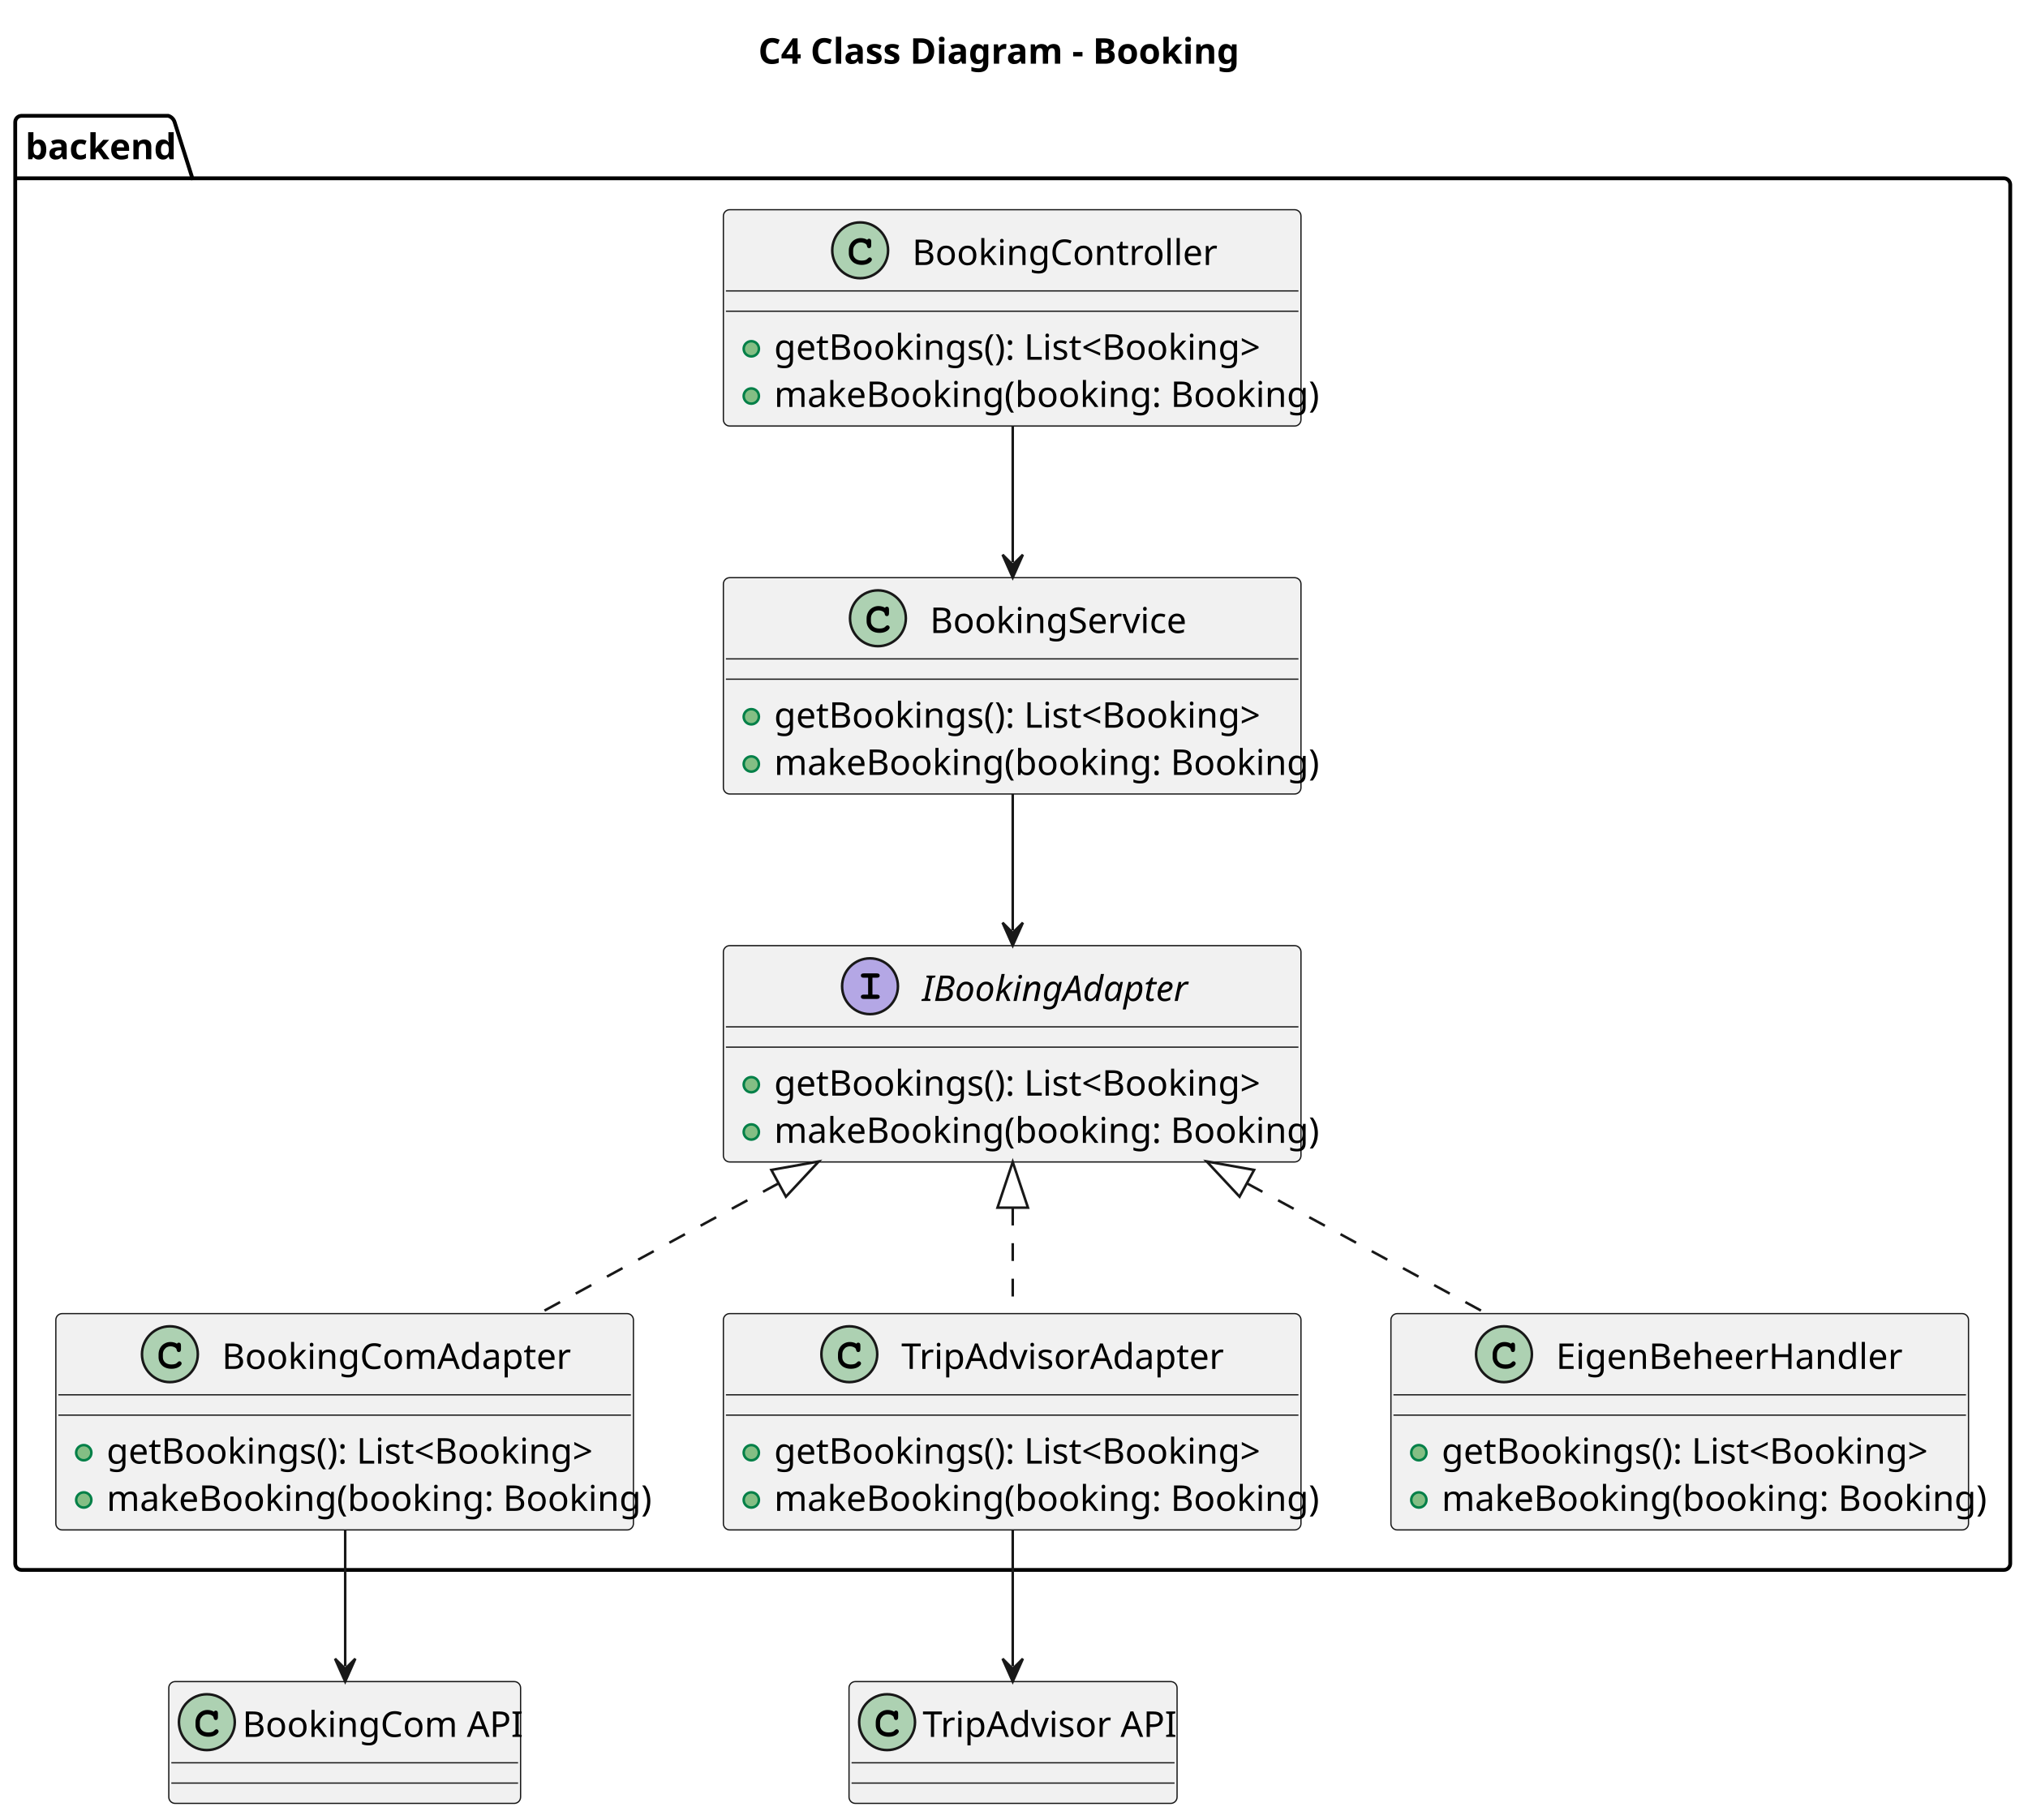
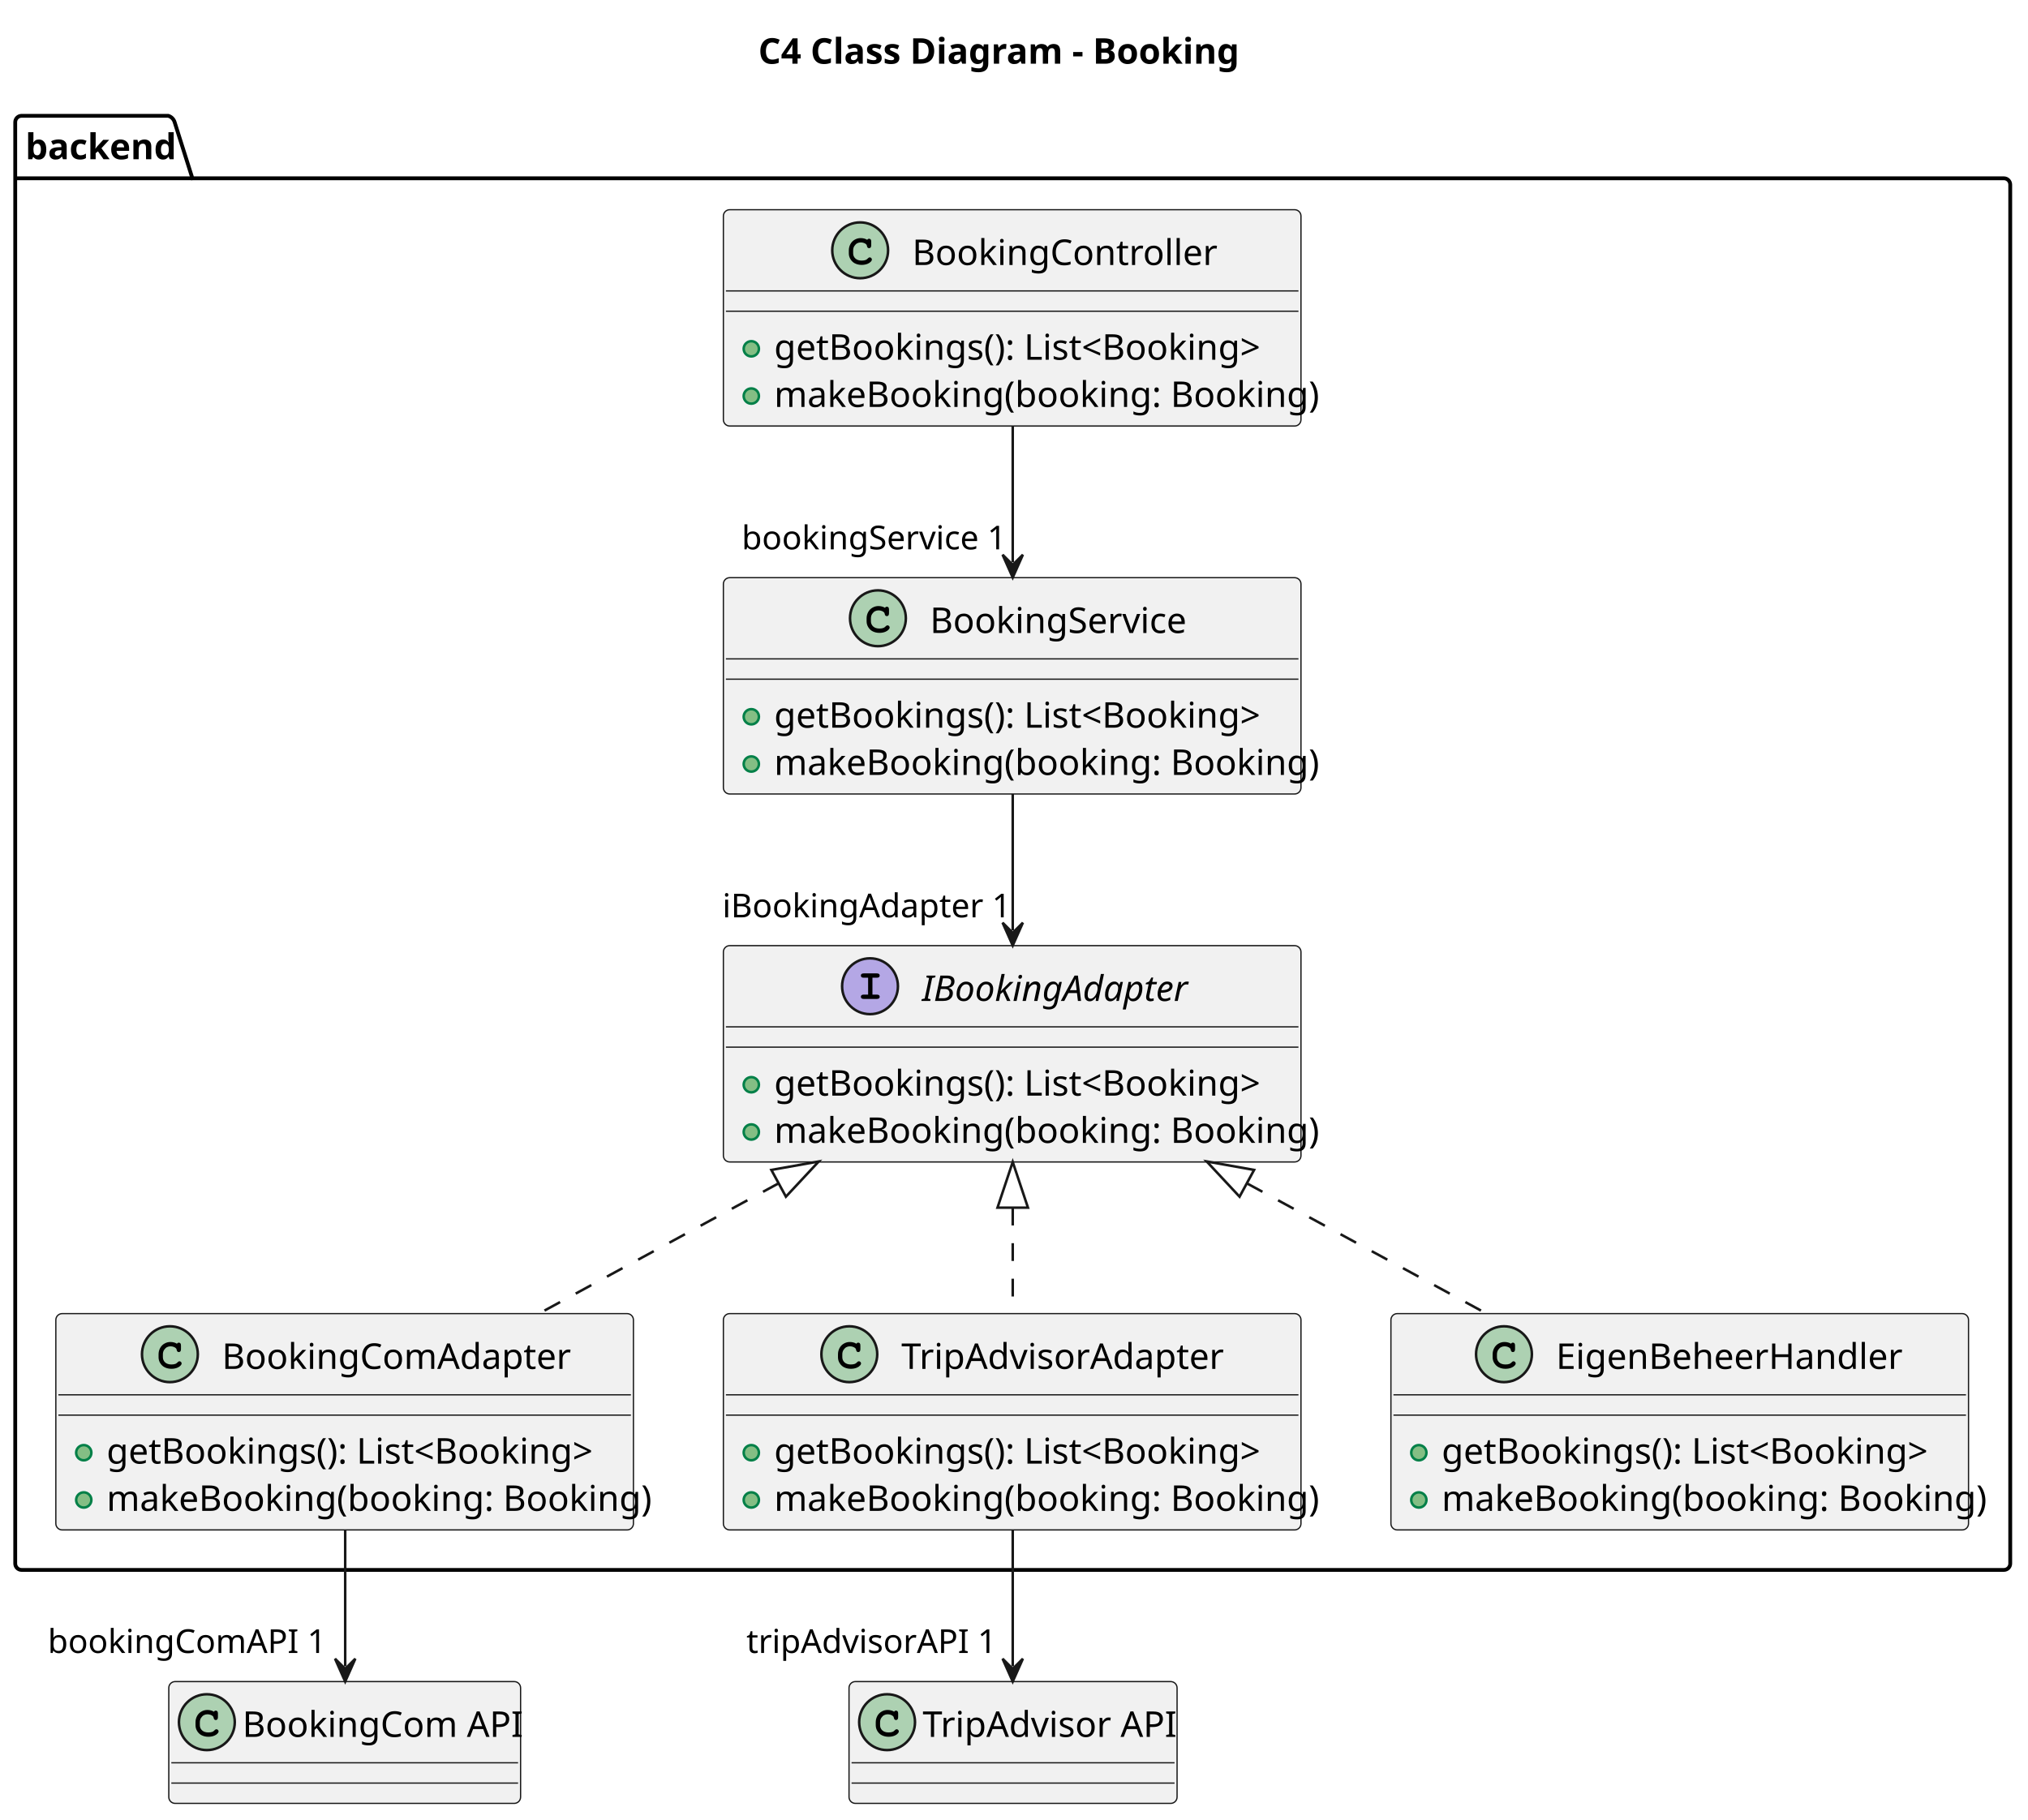
<svg xmlns="http://www.w3.org/2000/svg" contentStyleType="text/css" height="717px" preserveAspectRatio="none" style="width:799px;height:717px;background:#FFFFFF;" version="1.1" viewBox="0 0 799 717" width="799px" zoomAndPan="magnify">
  <defs />
  <g>
    <text fill="#000000" font-family="sans-serif" font-size="14" font-weight="bold" lengthAdjust="spacing" textLength="187.489" x="298.755" y="25.107">C4 Class Diagram - Booking</text>
    <g id="cluster_backend">
      <path d="M8.5,45.635 L66.3,45.635 A3.75,3.75 0 0 1 68.8,48.135 L75.8,70.256 L789.5,70.256 A2.5,2.5 0 0 1 792,72.756 L792,616.135 A2.5,2.5 0 0 1 789.5,618.635 L8.5,618.635 A2.5,2.5 0 0 1 6,616.135 L6,48.135 A2.5,2.5 0 0 1 8.5,45.635 " fill="none" style="stroke:#000000;stroke-width:1.5;" />
      <line style="stroke:#000000;stroke-width:1.5;" x1="6" x2="75.8" y1="70.256" y2="70.256" />
      <text fill="#000000" font-family="sans-serif" font-size="14" font-weight="bold" lengthAdjust="spacing" textLength="56.8" x="10" y="62.742">backend</text>
    </g>
    <g id="elem_IBookingAdapter">
      <rect codeLine="6" fill="#F1F1F1" height="85.242" id="IBookingAdapter" rx="2.5" ry="2.5" style="stroke:#181818;stroke-width:0.5;" width="227.565" x="285" y="372.635" />
      <ellipse cx="342.774" cy="388.635" fill="#B4A7E5" rx="11" ry="11" style="stroke:#181818;stroke-width:1.0;" />
      <path d="M343.727,385.275 L343.727,391.932 L345.446,391.932 Q346.055,391.932 346.321,392.166 Q346.586,392.4 346.586,392.791 Q346.586,393.166 346.321,393.4 Q346.055,393.635 345.446,393.635 L340.305,393.635 Q339.696,393.635 339.43,393.4 Q339.165,393.166 339.165,392.775 Q339.165,392.4 339.43,392.166 Q339.696,391.932 340.305,391.932 L342.024,391.932 L342.024,385.275 L340.305,385.275 Q339.696,385.275 339.43,385.041 Q339.165,384.807 339.165,384.416 Q339.165,384.041 339.43,383.807 Q339.696,383.572 340.305,383.572 L345.446,383.572 Q346.055,383.572 346.321,383.807 Q346.586,384.041 346.586,384.416 Q346.586,384.807 346.321,385.041 Q346.055,385.275 345.446,385.275 L343.727,385.275 Z " fill="#000000" />
      <text fill="#000000" font-family="sans-serif" font-size="14" font-style="italic" lengthAdjust="spacing" textLength="103.517" x="363.274" y="394.432">IBookingAdapter</text>
      <line style="stroke:#181818;stroke-width:0.5;" x1="286" x2="511.565" y1="404.635" y2="404.635" />
      <line style="stroke:#181818;stroke-width:0.5;" x1="286" x2="511.565" y1="412.635" y2="412.635" />
      <ellipse cx="296" cy="427.445" fill="#84BE84" rx="3" ry="3" style="stroke:#038048;stroke-width:1.0;" />
      <text fill="#000000" font-family="sans-serif" font-size="14" lengthAdjust="spacing" textLength="182.889" x="305" y="431.742">getBookings(): List&lt;Booking&gt;</text>
      <ellipse cx="296" cy="446.066" fill="#84BE84" rx="3" ry="3" style="stroke:#038048;stroke-width:1.0;" />
      <text fill="#000000" font-family="sans-serif" font-size="14" lengthAdjust="spacing" textLength="201.565" x="305" y="450.363">makeBooking(booking: Booking)</text>
    </g>
    <g id="elem_BookingComAdapter">
      <rect codeLine="11" fill="#F1F1F1" height="85.242" id="BookingComAdapter" rx="2.5" ry="2.5" style="stroke:#181818;stroke-width:0.5;" width="227.565" x="22" y="517.635" />
      <ellipse cx="66.939" cy="533.635" fill="#ADD1B2" rx="11" ry="11" style="stroke:#181818;stroke-width:1.0;" />
      <path d="M69.705,529.51 Q69.861,529.291 70.049,529.182 Q70.236,529.072 70.455,529.072 Q70.83,529.072 71.064,529.338 Q71.299,529.588 71.299,530.197 L71.299,531.65 Q71.299,532.26 71.064,532.525 Q70.83,532.791 70.455,532.791 Q70.111,532.791 69.908,532.588 Q69.705,532.4 69.596,531.885 Q69.549,531.525 69.361,531.338 Q69.033,530.963 68.424,530.744 Q67.814,530.525 67.189,530.525 Q66.424,530.525 65.783,530.854 Q65.158,531.182 64.658,531.932 Q64.174,532.682 64.174,533.713 L64.174,534.807 Q64.174,536.041 65.064,536.869 Q65.955,537.682 67.549,537.682 Q68.486,537.682 69.143,537.432 Q69.533,537.275 69.955,536.838 Q70.221,536.572 70.361,536.494 Q70.518,536.416 70.721,536.416 Q71.049,536.416 71.299,536.682 Q71.564,536.932 71.564,537.275 Q71.564,537.619 71.221,538.025 Q70.721,538.604 69.924,538.932 Q68.846,539.385 67.549,539.385 Q66.033,539.385 64.83,538.76 Q63.846,538.26 63.158,537.197 Q62.471,536.119 62.471,534.838 L62.471,533.682 Q62.471,532.354 63.08,531.213 Q63.705,530.057 64.799,529.447 Q65.893,528.822 67.127,528.822 Q67.861,528.822 68.502,528.994 Q69.158,529.15 69.705,529.51 Z " fill="#000000" />
      <text fill="#000000" font-family="sans-serif" font-size="14" lengthAdjust="spacing" textLength="129.185" x="87.439" y="539.432">BookingComAdapter</text>
      <line style="stroke:#181818;stroke-width:0.5;" x1="23" x2="248.565" y1="549.635" y2="549.635" />
      <line style="stroke:#181818;stroke-width:0.5;" x1="23" x2="248.565" y1="557.635" y2="557.635" />
      <ellipse cx="33" cy="572.445" fill="#84BE84" rx="3" ry="3" style="stroke:#038048;stroke-width:1.0;" />
      <text fill="#000000" font-family="sans-serif" font-size="14" lengthAdjust="spacing" textLength="182.889" x="42" y="576.742">getBookings(): List&lt;Booking&gt;</text>
      <ellipse cx="33" cy="591.066" fill="#84BE84" rx="3" ry="3" style="stroke:#038048;stroke-width:1.0;" />
      <text fill="#000000" font-family="sans-serif" font-size="14" lengthAdjust="spacing" textLength="201.565" x="42" y="595.363">makeBooking(booking: Booking)</text>
    </g>
    <g id="elem_TripAdvisorAdapter">
      <rect codeLine="16" fill="#F1F1F1" height="85.242" id="TripAdvisorAdapter" rx="2.5" ry="2.5" style="stroke:#181818;stroke-width:0.5;" width="227.565" x="285" y="517.635" />
      <ellipse cx="334.619" cy="533.635" fill="#ADD1B2" rx="11" ry="11" style="stroke:#181818;stroke-width:1.0;" />
      <path d="M337.384,529.51 Q337.541,529.291 337.728,529.182 Q337.916,529.072 338.134,529.072 Q338.509,529.072 338.744,529.338 Q338.978,529.588 338.978,530.197 L338.978,531.65 Q338.978,532.26 338.744,532.525 Q338.509,532.791 338.134,532.791 Q337.791,532.791 337.587,532.588 Q337.384,532.4 337.275,531.885 Q337.228,531.525 337.041,531.338 Q336.712,530.963 336.103,530.744 Q335.494,530.525 334.869,530.525 Q334.103,530.525 333.462,530.854 Q332.837,531.182 332.337,531.932 Q331.853,532.682 331.853,533.713 L331.853,534.807 Q331.853,536.041 332.744,536.869 Q333.634,537.682 335.228,537.682 Q336.166,537.682 336.822,537.432 Q337.212,537.275 337.634,536.838 Q337.9,536.572 338.041,536.494 Q338.197,536.416 338.4,536.416 Q338.728,536.416 338.978,536.682 Q339.244,536.932 339.244,537.275 Q339.244,537.619 338.9,538.025 Q338.4,538.604 337.603,538.932 Q336.525,539.385 335.228,539.385 Q333.712,539.385 332.509,538.76 Q331.525,538.26 330.837,537.197 Q330.15,536.119 330.15,534.838 L330.15,533.682 Q330.15,532.354 330.759,531.213 Q331.384,530.057 332.478,529.447 Q333.572,528.822 334.806,528.822 Q335.541,528.822 336.181,528.994 Q336.837,529.15 337.384,529.51 Z " fill="#000000" />
      <text fill="#000000" font-family="sans-serif" font-size="14" lengthAdjust="spacing" textLength="119.827" x="355.119" y="539.432">TripAdvisorAdapter</text>
      <line style="stroke:#181818;stroke-width:0.5;" x1="286" x2="511.565" y1="549.635" y2="549.635" />
      <line style="stroke:#181818;stroke-width:0.5;" x1="286" x2="511.565" y1="557.635" y2="557.635" />
      <ellipse cx="296" cy="572.445" fill="#84BE84" rx="3" ry="3" style="stroke:#038048;stroke-width:1.0;" />
      <text fill="#000000" font-family="sans-serif" font-size="14" lengthAdjust="spacing" textLength="182.889" x="305" y="576.742">getBookings(): List&lt;Booking&gt;</text>
      <ellipse cx="296" cy="591.066" fill="#84BE84" rx="3" ry="3" style="stroke:#038048;stroke-width:1.0;" />
      <text fill="#000000" font-family="sans-serif" font-size="14" lengthAdjust="spacing" textLength="201.565" x="305" y="595.363">makeBooking(booking: Booking)</text>
    </g>
    <g id="elem_EigenBeheerHandler">
      <rect codeLine="21" fill="#F1F1F1" height="85.242" id="EigenBeheerHandler" rx="2.5" ry="2.5" style="stroke:#181818;stroke-width:0.5;" width="227.565" x="548" y="517.635" />
      <ellipse cx="592.543" cy="533.635" fill="#ADD1B2" rx="11" ry="11" style="stroke:#181818;stroke-width:1.0;" />
      <path d="M595.309,529.51 Q595.465,529.291 595.652,529.182 Q595.84,529.072 596.059,529.072 Q596.434,529.072 596.668,529.338 Q596.902,529.588 596.902,530.197 L596.902,531.65 Q596.902,532.26 596.668,532.525 Q596.434,532.791 596.059,532.791 Q595.715,532.791 595.512,532.588 Q595.309,532.4 595.199,531.885 Q595.152,531.525 594.965,531.338 Q594.637,530.963 594.027,530.744 Q593.418,530.525 592.793,530.525 Q592.027,530.525 591.387,530.854 Q590.762,531.182 590.262,531.932 Q589.777,532.682 589.777,533.713 L589.777,534.807 Q589.777,536.041 590.668,536.869 Q591.559,537.682 593.152,537.682 Q594.09,537.682 594.746,537.432 Q595.137,537.275 595.559,536.838 Q595.824,536.572 595.965,536.494 Q596.121,536.416 596.324,536.416 Q596.652,536.416 596.902,536.682 Q597.168,536.932 597.168,537.275 Q597.168,537.619 596.824,538.025 Q596.324,538.604 595.527,538.932 Q594.449,539.385 593.152,539.385 Q591.637,539.385 590.434,538.76 Q589.449,538.26 588.762,537.197 Q588.074,536.119 588.074,534.838 L588.074,533.682 Q588.074,532.354 588.684,531.213 Q589.309,530.057 590.402,529.447 Q591.496,528.822 592.731,528.822 Q593.465,528.822 594.106,528.994 Q594.762,529.15 595.309,529.51 Z " fill="#000000" />
      <text fill="#000000" font-family="sans-serif" font-size="14" lengthAdjust="spacing" textLength="129.978" x="613.043" y="539.432">EigenBeheerHandler</text>
      <line style="stroke:#181818;stroke-width:0.5;" x1="549" x2="774.564" y1="549.635" y2="549.635" />
      <line style="stroke:#181818;stroke-width:0.5;" x1="549" x2="774.564" y1="557.635" y2="557.635" />
      <ellipse cx="559" cy="572.445" fill="#84BE84" rx="3" ry="3" style="stroke:#038048;stroke-width:1.0;" />
      <text fill="#000000" font-family="sans-serif" font-size="14" lengthAdjust="spacing" textLength="182.889" x="568" y="576.742">getBookings(): List&lt;Booking&gt;</text>
      <ellipse cx="559" cy="591.066" fill="#84BE84" rx="3" ry="3" style="stroke:#038048;stroke-width:1.0;" />
      <text fill="#000000" font-family="sans-serif" font-size="14" lengthAdjust="spacing" textLength="201.565" x="568" y="595.363">makeBooking(booking: Booking)</text>
    </g>
    <g id="elem_BookingController">
      <rect codeLine="26" fill="#F1F1F1" height="85.242" id="BookingController" rx="2.5" ry="2.5" style="stroke:#181818;stroke-width:0.5;" width="227.565" x="285" y="82.635" />
      <ellipse cx="338.891" cy="98.635" fill="#ADD1B2" rx="11" ry="11" style="stroke:#181818;stroke-width:1.0;" />
      <path d="M341.657,94.51 Q341.813,94.291 342,94.182 Q342.188,94.072 342.407,94.072 Q342.782,94.072 343.016,94.338 Q343.25,94.588 343.25,95.197 L343.25,96.65 Q343.25,97.26 343.016,97.525 Q342.782,97.791 342.407,97.791 Q342.063,97.791 341.86,97.588 Q341.657,97.4 341.547,96.885 Q341.5,96.525 341.313,96.338 Q340.985,95.963 340.375,95.744 Q339.766,95.525 339.141,95.525 Q338.375,95.525 337.735,95.853 Q337.11,96.182 336.61,96.932 Q336.125,97.682 336.125,98.713 L336.125,99.807 Q336.125,101.041 337.016,101.869 Q337.907,102.682 339.5,102.682 Q340.438,102.682 341.094,102.432 Q341.485,102.275 341.907,101.838 Q342.172,101.572 342.313,101.494 Q342.469,101.416 342.672,101.416 Q343,101.416 343.25,101.682 Q343.516,101.932 343.516,102.275 Q343.516,102.619 343.172,103.025 Q342.672,103.603 341.875,103.932 Q340.797,104.385 339.5,104.385 Q337.985,104.385 336.782,103.76 Q335.797,103.26 335.11,102.197 Q334.422,101.119 334.422,99.838 L334.422,98.682 Q334.422,97.353 335.032,96.213 Q335.657,95.057 336.75,94.447 Q337.844,93.822 339.079,93.822 Q339.813,93.822 340.454,93.994 Q341.11,94.15 341.657,94.51 Z " fill="#000000" />
      <text fill="#000000" font-family="sans-serif" font-size="14" lengthAdjust="spacing" textLength="111.282" x="359.391" y="104.432">BookingController</text>
      <line style="stroke:#181818;stroke-width:0.5;" x1="286" x2="511.565" y1="114.635" y2="114.635" />
      <line style="stroke:#181818;stroke-width:0.5;" x1="286" x2="511.565" y1="122.635" y2="122.635" />
      <ellipse cx="296" cy="137.445" fill="#84BE84" rx="3" ry="3" style="stroke:#038048;stroke-width:1.0;" />
      <text fill="#000000" font-family="sans-serif" font-size="14" lengthAdjust="spacing" textLength="182.889" x="305" y="141.742">getBookings(): List&lt;Booking&gt;</text>
      <ellipse cx="296" cy="156.066" fill="#84BE84" rx="3" ry="3" style="stroke:#038048;stroke-width:1.0;" />
      <text fill="#000000" font-family="sans-serif" font-size="14" lengthAdjust="spacing" textLength="201.565" x="305" y="160.363">makeBooking(booking: Booking)</text>
    </g>
    <g id="elem_BookingService">
      <rect codeLine="31" fill="#F1F1F1" height="85.242" id="BookingService" rx="2.5" ry="2.5" style="stroke:#181818;stroke-width:0.5;" width="227.565" x="285" y="227.635" />
      <ellipse cx="345.894" cy="243.635" fill="#ADD1B2" rx="11" ry="11" style="stroke:#181818;stroke-width:1.0;" />
      <path d="M348.66,239.51 Q348.816,239.291 349.004,239.182 Q349.191,239.072 349.41,239.072 Q349.785,239.072 350.019,239.338 Q350.254,239.588 350.254,240.197 L350.254,241.65 Q350.254,242.26 350.019,242.525 Q349.785,242.791 349.41,242.791 Q349.066,242.791 348.863,242.588 Q348.66,242.4 348.551,241.885 Q348.504,241.525 348.316,241.338 Q347.988,240.963 347.379,240.744 Q346.769,240.525 346.144,240.525 Q345.379,240.525 344.738,240.853 Q344.113,241.182 343.613,241.932 Q343.129,242.682 343.129,243.713 L343.129,244.807 Q343.129,246.041 344.019,246.869 Q344.91,247.682 346.504,247.682 Q347.441,247.682 348.098,247.432 Q348.488,247.275 348.91,246.838 Q349.176,246.572 349.316,246.494 Q349.473,246.416 349.676,246.416 Q350.004,246.416 350.254,246.682 Q350.519,246.932 350.519,247.275 Q350.519,247.619 350.176,248.025 Q349.676,248.603 348.879,248.932 Q347.801,249.385 346.504,249.385 Q344.988,249.385 343.785,248.76 Q342.801,248.26 342.113,247.197 Q341.426,246.119 341.426,244.838 L341.426,243.682 Q341.426,242.353 342.035,241.213 Q342.66,240.057 343.754,239.447 Q344.848,238.822 346.082,238.822 Q346.816,238.822 347.457,238.994 Q348.113,239.15 348.66,239.51 Z " fill="#000000" />
      <text fill="#000000" font-family="sans-serif" font-size="14" lengthAdjust="spacing" textLength="97.275" x="366.394" y="249.432">BookingService</text>
      <line style="stroke:#181818;stroke-width:0.5;" x1="286" x2="511.565" y1="259.635" y2="259.635" />
      <line style="stroke:#181818;stroke-width:0.5;" x1="286" x2="511.565" y1="267.635" y2="267.635" />
      <ellipse cx="296" cy="282.445" fill="#84BE84" rx="3" ry="3" style="stroke:#038048;stroke-width:1.0;" />
      <text fill="#000000" font-family="sans-serif" font-size="14" lengthAdjust="spacing" textLength="182.889" x="305" y="286.742">getBookings(): List&lt;Booking&gt;</text>
      <ellipse cx="296" cy="301.066" fill="#84BE84" rx="3" ry="3" style="stroke:#038048;stroke-width:1.0;" />
      <text fill="#000000" font-family="sans-serif" font-size="14" lengthAdjust="spacing" textLength="201.565" x="305" y="305.363">makeBooking(booking: Booking)</text>
    </g>
    <g id="elem_BookingCom API">
      <rect fill="#F1F1F1" height="48" id="BookingCom API" rx="2.5" ry="2.5" style="stroke:#181818;stroke-width:0.5;" width="138.606" x="66.5" y="662.635" />
      <ellipse cx="81.5" cy="678.635" fill="#ADD1B2" rx="11" ry="11" style="stroke:#181818;stroke-width:1.0;" />
      <path d="M84.266,674.51 Q84.422,674.291 84.609,674.182 Q84.797,674.072 85.016,674.072 Q85.391,674.072 85.625,674.338 Q85.859,674.588 85.859,675.197 L85.859,676.65 Q85.859,677.26 85.625,677.525 Q85.391,677.791 85.016,677.791 Q84.672,677.791 84.469,677.588 Q84.266,677.4 84.156,676.885 Q84.109,676.525 83.922,676.338 Q83.594,675.963 82.984,675.744 Q82.375,675.525 81.75,675.525 Q80.984,675.525 80.344,675.854 Q79.719,676.182 79.219,676.932 Q78.734,677.682 78.734,678.713 L78.734,679.807 Q78.734,681.041 79.625,681.869 Q80.516,682.682 82.109,682.682 Q83.047,682.682 83.703,682.432 Q84.094,682.275 84.516,681.838 Q84.781,681.572 84.922,681.494 Q85.078,681.416 85.281,681.416 Q85.609,681.416 85.859,681.682 Q86.125,681.932 86.125,682.275 Q86.125,682.619 85.781,683.025 Q85.281,683.604 84.484,683.932 Q83.406,684.385 82.109,684.385 Q80.594,684.385 79.391,683.76 Q78.406,683.26 77.719,682.197 Q77.031,681.119 77.031,679.838 L77.031,678.682 Q77.031,677.354 77.641,676.213 Q78.266,675.057 79.359,674.447 Q80.453,673.822 81.688,673.822 Q82.422,673.822 83.062,673.994 Q83.719,674.15 84.266,674.51 Z " fill="#000000" />
      <text fill="#000000" font-family="sans-serif" font-size="14" lengthAdjust="spacing" textLength="106.606" x="95.5" y="684.432">BookingCom API</text>
      <line style="stroke:#181818;stroke-width:0.5;" x1="67.5" x2="204.106" y1="694.635" y2="694.635" />
      <line style="stroke:#181818;stroke-width:0.5;" x1="67.5" x2="204.106" y1="702.635" y2="702.635" />
    </g>
    <g id="elem_TripAdvisor API">
      <rect fill="#F1F1F1" height="48" id="TripAdvisor API" rx="2.5" ry="2.5" style="stroke:#181818;stroke-width:0.5;" width="129.248" x="334.5" y="662.635" />
      <ellipse cx="349.5" cy="678.635" fill="#ADD1B2" rx="11" ry="11" style="stroke:#181818;stroke-width:1.0;" />
      <path d="M352.266,674.51 Q352.422,674.291 352.609,674.182 Q352.797,674.072 353.016,674.072 Q353.391,674.072 353.625,674.338 Q353.859,674.588 353.859,675.197 L353.859,676.65 Q353.859,677.26 353.625,677.525 Q353.391,677.791 353.016,677.791 Q352.672,677.791 352.469,677.588 Q352.266,677.4 352.156,676.885 Q352.109,676.525 351.922,676.338 Q351.594,675.963 350.984,675.744 Q350.375,675.525 349.75,675.525 Q348.984,675.525 348.344,675.854 Q347.719,676.182 347.219,676.932 Q346.734,677.682 346.734,678.713 L346.734,679.807 Q346.734,681.041 347.625,681.869 Q348.516,682.682 350.109,682.682 Q351.047,682.682 351.703,682.432 Q352.094,682.275 352.516,681.838 Q352.781,681.572 352.922,681.494 Q353.078,681.416 353.281,681.416 Q353.609,681.416 353.859,681.682 Q354.125,681.932 354.125,682.275 Q354.125,682.619 353.781,683.025 Q353.281,683.604 352.484,683.932 Q351.406,684.385 350.109,684.385 Q348.594,684.385 347.391,683.76 Q346.406,683.26 345.719,682.197 Q345.031,681.119 345.031,679.838 L345.031,678.682 Q345.031,677.354 345.641,676.213 Q346.266,675.057 347.359,674.447 Q348.453,673.822 349.688,673.822 Q350.422,673.822 351.062,673.994 Q351.719,674.15 352.266,674.51 Z " fill="#000000" />
      <text fill="#000000" font-family="sans-serif" font-size="14" lengthAdjust="spacing" textLength="97.248" x="363.5" y="684.432">TripAdvisor API</text>
      <line style="stroke:#181818;stroke-width:0.5;" x1="335.5" x2="462.748" y1="694.635" y2="694.635" />
      <line style="stroke:#181818;stroke-width:0.5;" x1="335.5" x2="462.748" y1="702.635" y2="702.635" />
    </g>
    <g id="link_IBookingAdapter_BookingComAdapter">
      <path codeLine="38" d="M306.768,466.286 C272.188,485.096 247.22,498.665 212.61,517.475 " fill="none" id="IBookingAdapter-backto-BookingComAdapter" style="stroke:#181818;stroke-width:1.0;stroke-dasharray:7.0,7.0;" />
      <polygon fill="none" points="322.58,457.685,303.901,461.015,309.635,471.557,322.58,457.685" style="stroke:#181818;stroke-width:1.0;" />
    </g>
    <g id="link_IBookingAdapter_TripAdvisorAdapter">
      <path codeLine="39" d="M399,475.885 C399,494.675 399,498.815 399,517.585 " fill="none" id="IBookingAdapter-backto-TripAdvisorAdapter" style="stroke:#181818;stroke-width:1.0;stroke-dasharray:7.0,7.0;" />
      <polygon fill="none" points="399,457.885,393,475.885,405,475.885,399,457.885" style="stroke:#181818;stroke-width:1.0;" />
    </g>
    <g id="link_IBookingAdapter_EigenBeheerHandler">
      <path codeLine="40" d="M491.232,466.286 C525.812,485.096 550.78,498.665 585.39,517.475 " fill="none" id="IBookingAdapter-backto-EigenBeheerHandler" style="stroke:#181818;stroke-width:1.0;stroke-dasharray:7.0,7.0;" />
      <polygon fill="none" points="475.42,457.685,488.365,471.557,494.099,461.015,475.42,457.685" style="stroke:#181818;stroke-width:1.0;" />
    </g>
    <g id="link_BookingComAdapter_BookingCom API">
      <path codeLine="41" d="M136,602.935 C136,622.855 136,639.925 136,656.625 " fill="none" id="BookingComAdapter-to-BookingCom API" style="stroke:#181818;stroke-width:1.0;" />
      <polygon fill="#181818" points="136,662.625,140,653.625,136,657.625,132,653.625,136,662.625" style="stroke:#181818;stroke-width:1.0;" />
+       <text fill="#000000" font-family="sans-serif" font-size="13" lengthAdjust="spacing" textLength="104.781" x="18.826" y="651.36">bookingComAPI 1</text>
    </g>
    <g id="link_TripAdvisorAdapter_TripAdvisor API">
      <path codeLine="42" d="M399,602.935 C399,622.855 399,639.925 399,656.625 " fill="none" id="TripAdvisorAdapter-to-TripAdvisor API" style="stroke:#181818;stroke-width:1.0;" />
      <polygon fill="#181818" points="399,662.625,403,653.625,399,657.625,395,653.625,399,662.625" style="stroke:#181818;stroke-width:1.0;" />
+       <text fill="#000000" font-family="sans-serif" font-size="13" lengthAdjust="spacing" textLength="93.203" x="294.079" y="651.36">tripAdvisorAPI 1</text>
    </g>
    <g id="link_BookingController_BookingService">
      <path codeLine="44" d="M399,167.885 C399,186.675 399,202.815 399,221.585 " fill="none" id="BookingController-to-BookingService" style="stroke:#181818;stroke-width:1.0;" />
      <polygon fill="#181818" points="399,227.585,403,218.585,399,222.585,395,218.585,399,227.585" style="stroke:#181818;stroke-width:1.0;" />
+       <text fill="#000000" font-family="sans-serif" font-size="13" lengthAdjust="spacing" textLength="99.728" x="292.204" y="216.481">bookingService 1</text>
    </g>
    <g id="link_BookingService_IBookingAdapter">
      <path codeLine="45" d="M399,312.885 C399,331.675 399,347.815 399,366.585 " fill="none" id="BookingService-to-IBookingAdapter" style="stroke:#181818;stroke-width:1.0;" />
      <polygon fill="#181818" points="399,372.585,403,363.585,399,367.585,395,363.585,399,372.585" style="stroke:#181818;stroke-width:1.0;" />
+       <text fill="#000000" font-family="sans-serif" font-size="13" lengthAdjust="spacing" textLength="106.241" x="284.607" y="361.481">iBookingAdapter 1</text>
    </g>
  </g>
</svg>
